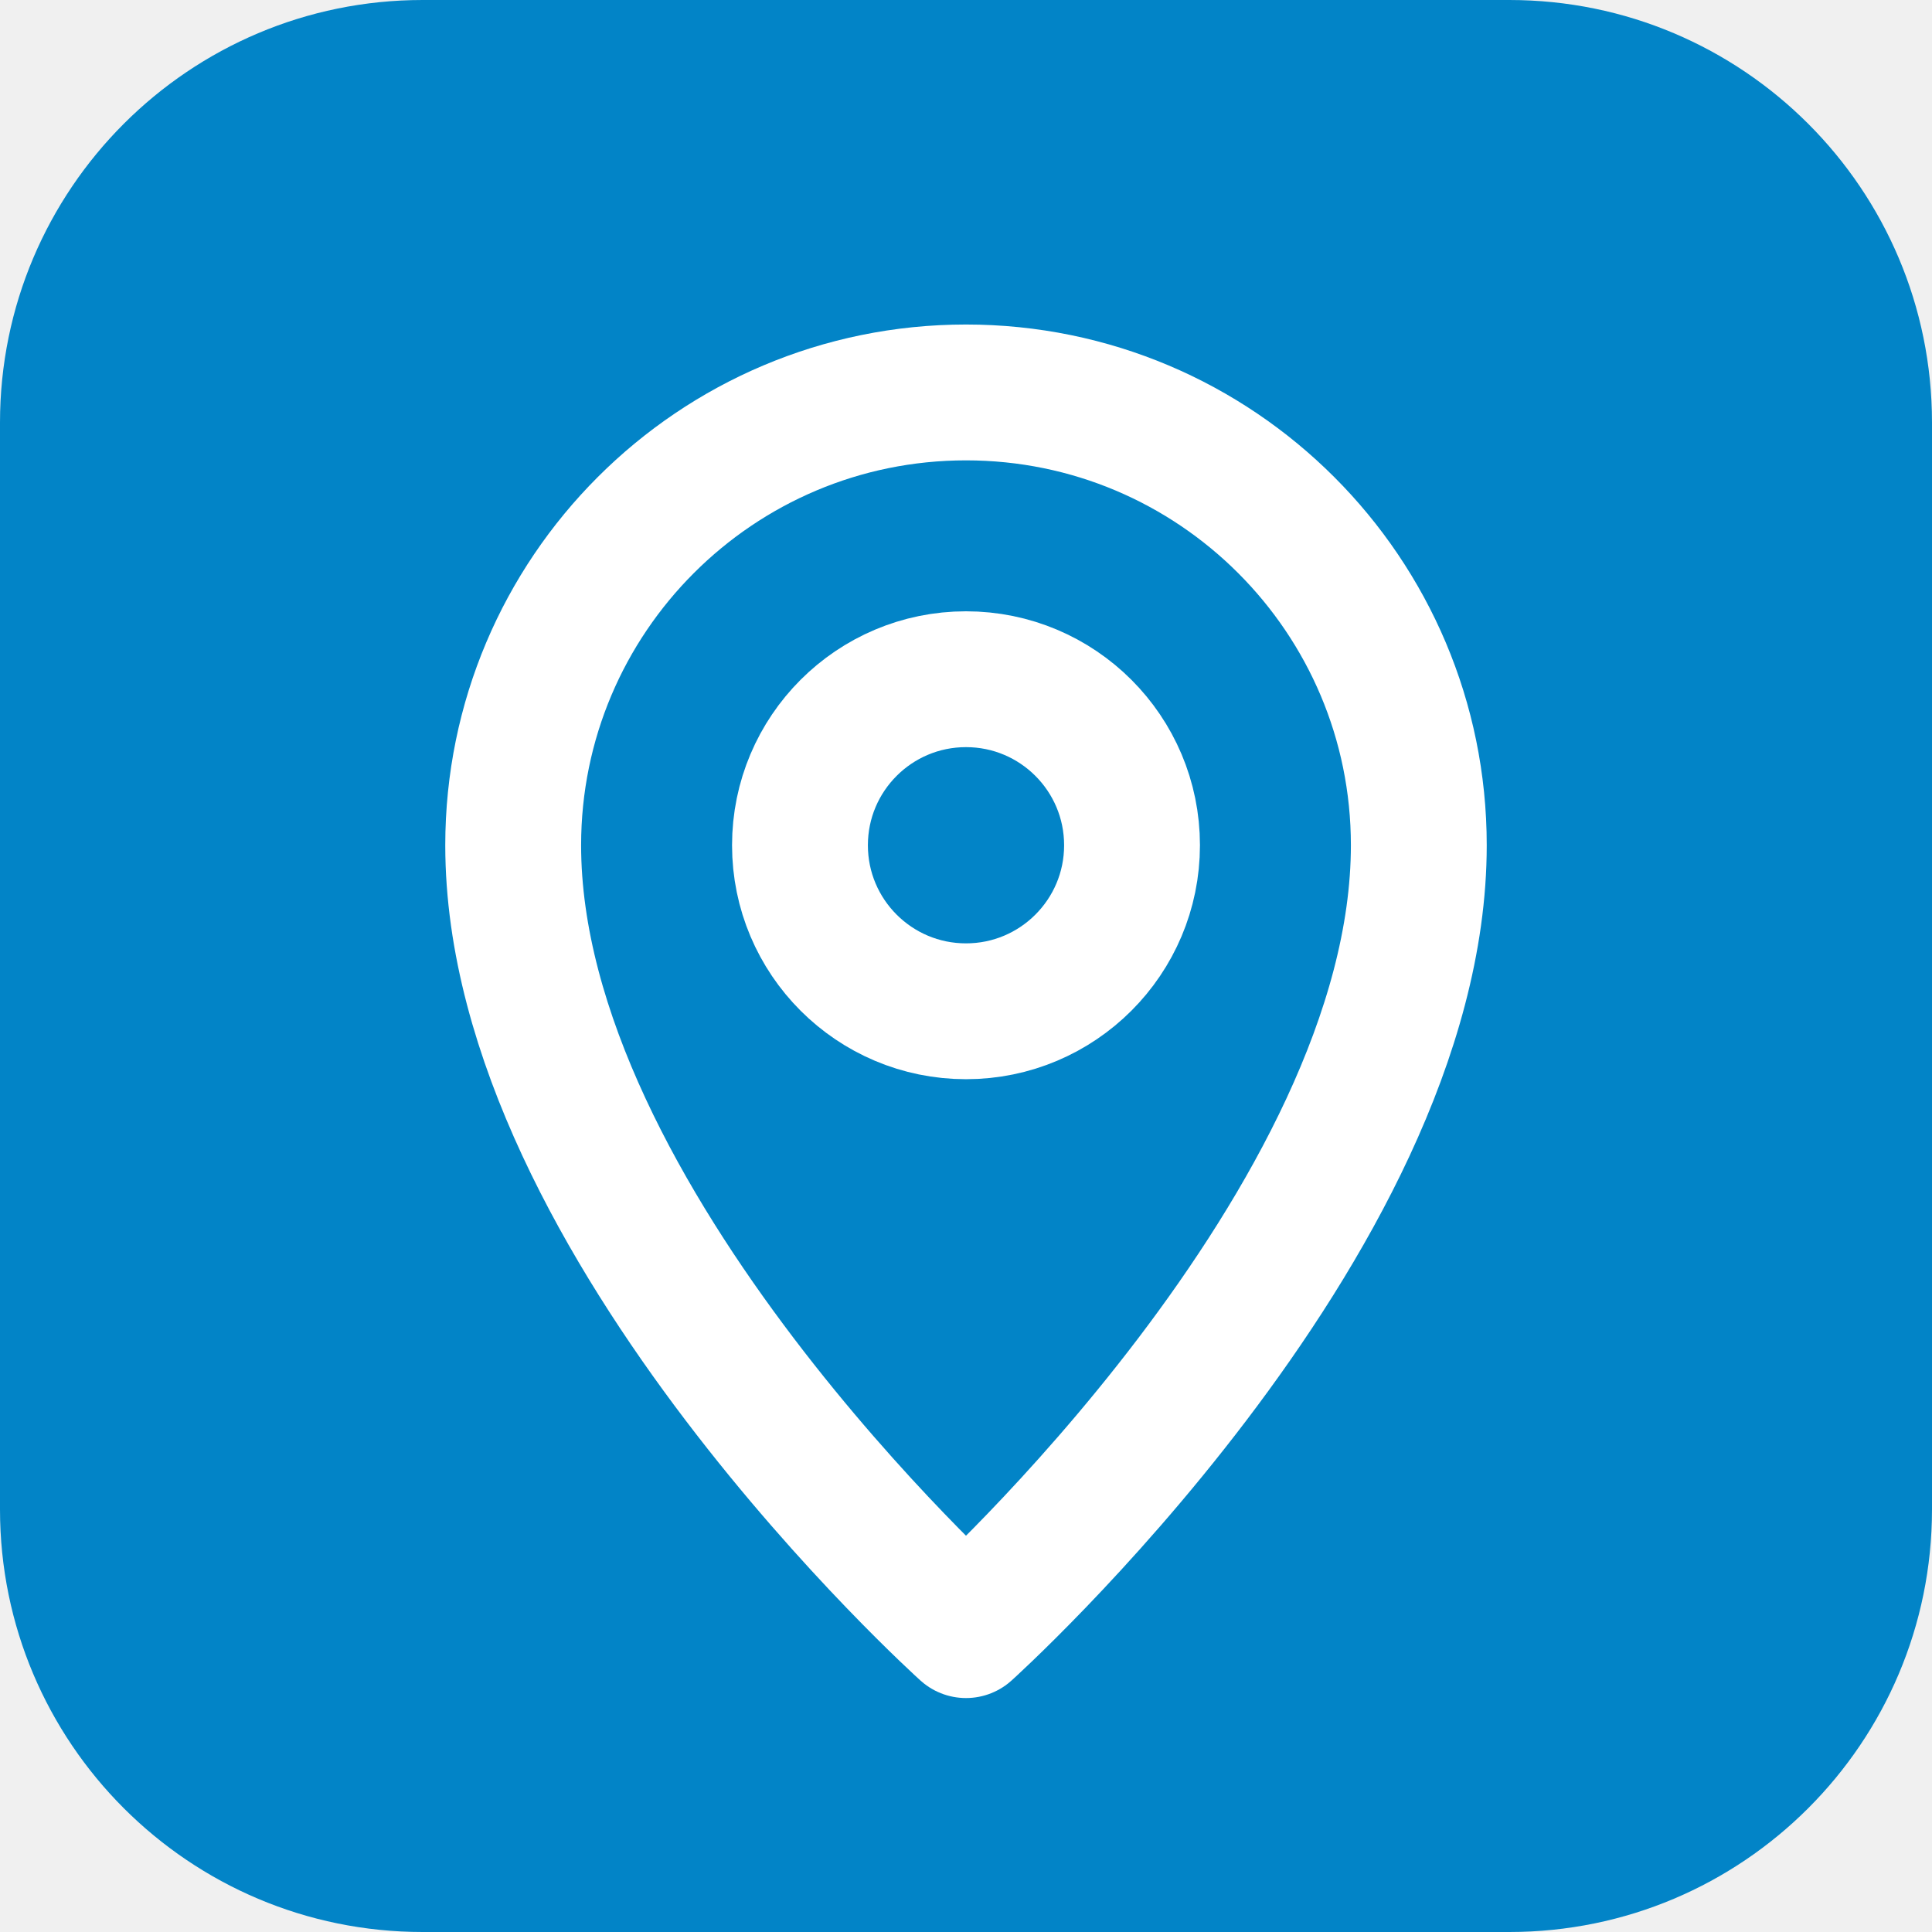
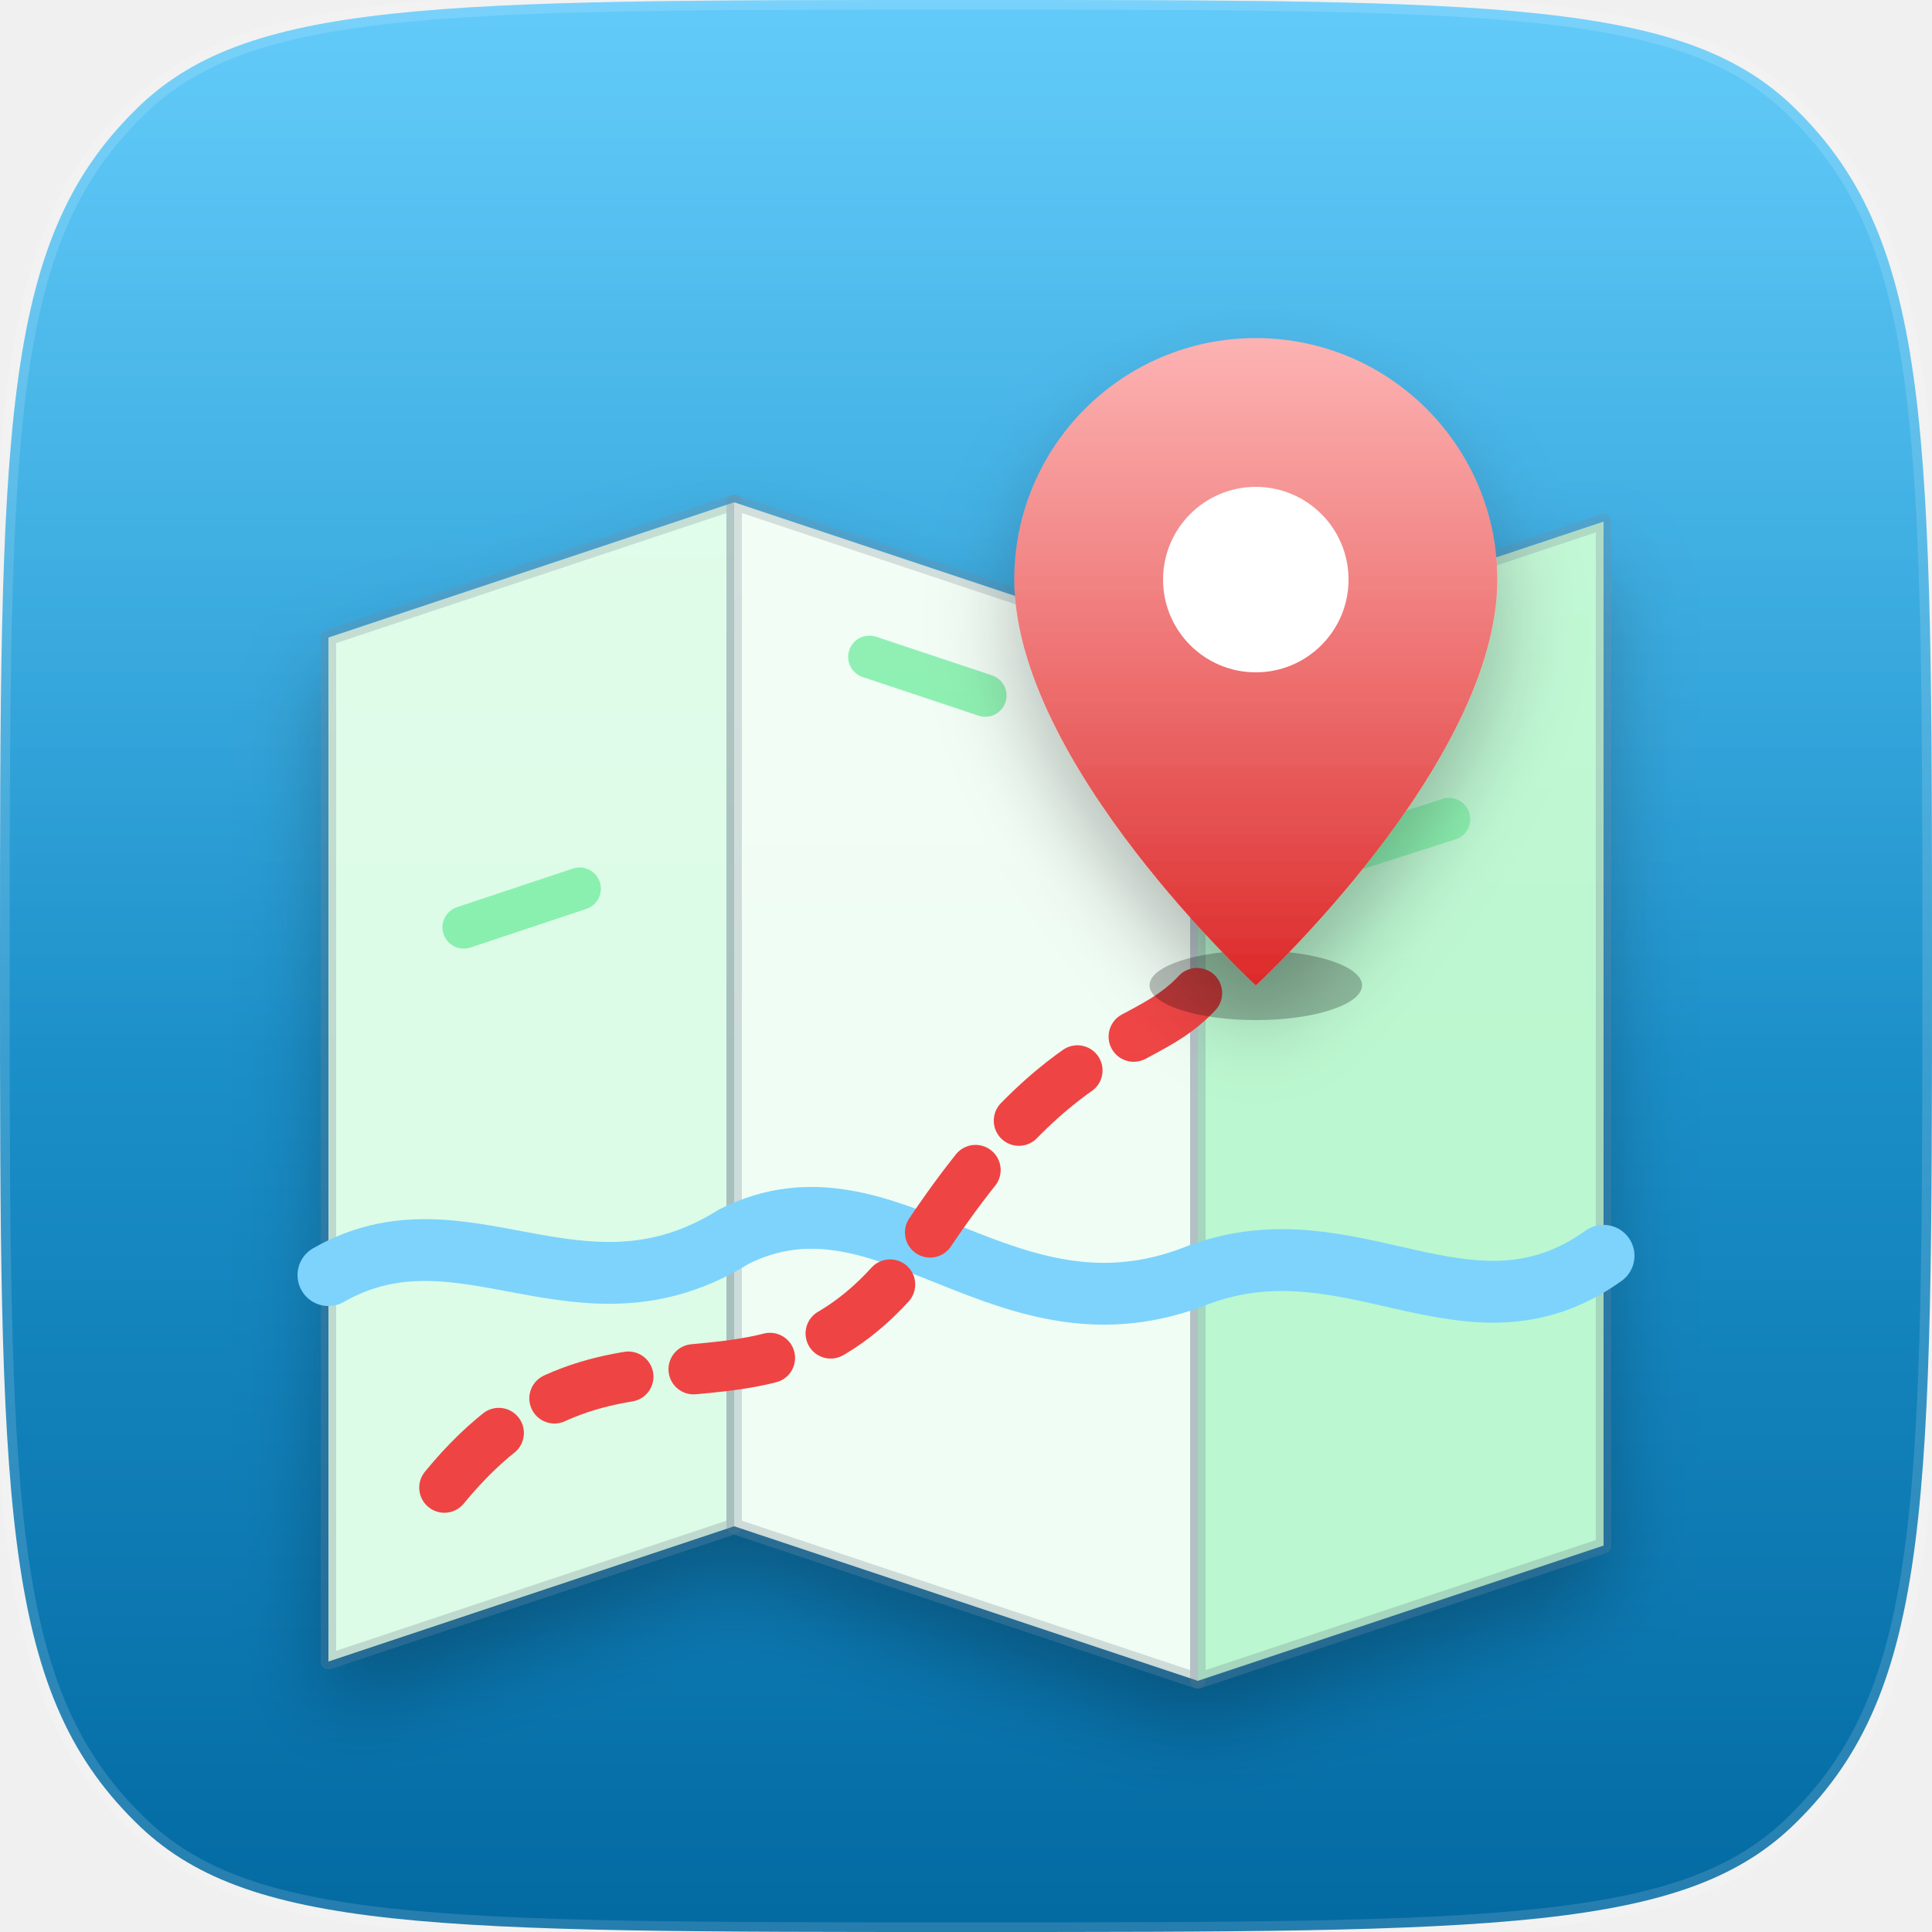
- <svg xmlns="http://www.w3.org/2000/svg" viewBox="0 0 64 64">
-   <rect width="64" height="64" rx="14" fill="#0284c7" />
-   <g fill="none" stroke="#fff" stroke-width="4.5" stroke-linecap="round" stroke-linejoin="round">
-     <path d="M32 54s-15-13.5-15-26a15 15 0 0 1 30 0c0 12.5-15 26-15 26z" />
-     <circle cx="32" cy="28" r="5.5" />
+ <svg xmlns="http://www.w3.org/2000/svg" viewBox="0 0 100 100">
+   <defs>
+     <linearGradient id="a-bg" x1="0" y1="0" x2="0" y2="1">
+       <stop offset="0" stop-color="#38bdf8" />
+       <stop offset="1" stop-color="#0369a1" />
+     </linearGradient>
+     <linearGradient id="a-gl" x1="0" y1="0" x2="0" y2="1">
+       <stop offset="0" stop-color="#fff" stop-opacity=".22" />
+       <stop offset=".55" stop-color="#fff" stop-opacity="0" />
+     </linearGradient>
+     <filter id="a-sh" x="-30%" y="-30%" width="160%" height="160%">
+       <feDropShadow dx="0" dy="2.2" stdDeviation="2.2" flood-color="#000" flood-opacity=".28" />
+     </filter>
+     <linearGradient id="a-pin" x1="0" y1="0" x2="0" y2="1">
+       <stop offset="0" stop-color="#fca5a5" />
+       <stop offset="1" stop-color="#dc2626" />
+     </linearGradient>
+     <clipPath id="a-sq">
+       <path d="M50 0C77.6 0 87.3 0 93 5.7C100 12.6 100 22.4 100 50C100 77.6 100 87.4 93 94.3C87.3 100 77.6 100 50 100C22.4 100 12.7 100 7 94.3C0 87.4 0 77.6 0 50C0 22.4 0 12.6 7 5.7C12.7 0 22.4 0 50 0Z" />
+     </clipPath>
+   </defs>
+   <path d="M50 0C77.6 0 87.3 0 93 5.7C100 12.6 100 22.4 100 50C100 77.6 100 87.4 93 94.3C87.3 100 77.6 100 50 100C22.4 100 12.7 100 7 94.3C0 87.4 0 77.6 0 50C0 22.4 0 12.6 7 5.7C12.7 0 22.4 0 50 0Z" fill="url(#a-bg)" />
+   <g clip-path="url(#a-sq)">
+     <g filter="url(#a-sh)">
+       <polygon points="17,33 38,26 38,79 17,86" fill="#dcfce7" stroke="#64748b" stroke-opacity=".25" stroke-width=".8" stroke-linejoin="round" />
+       <polygon points="38,26 62,34 62,87 38,79" fill="#f0fdf4" stroke="#64748b" stroke-opacity=".25" stroke-width=".8" stroke-linejoin="round" />
+       <polygon points="62,34 83,27 83,80 62,87" fill="#bbf7d0" stroke="#64748b" stroke-opacity=".25" stroke-width=".8" stroke-linejoin="round" />
+     </g>
+     <path d="M17 66 C24 62 30 69 38 64 C46 60 52 70 62 66 C70 63 76 70 83 65" fill="none" stroke="#7dd3fc" stroke-width="3.2" stroke-linecap="round" />
+     <path d="M45 34 l6 2 M70 44 l5 -1.6 M24 48 l6 -2" stroke="#86efac" stroke-width="2.2" stroke-linecap="round" />
+     <path d="M23 77 C32 66 40 76 48 64 S60 55 63 50" fill="none" stroke="#ef4444" stroke-width="2.6" stroke-dasharray="4 3.4" stroke-linecap="round" />
+     <ellipse cx="65" cy="51" rx="5.5" ry="1.8" fill="#000" opacity=".25" />
+     <path d="M65 51 C65 51 52.5 39.5 52.5 30 A12.5 12.5 0 0 1 77.5 30 C77.5 39.5 65 51 65 51Z" fill="url(#a-pin)" filter="url(#a-sh)" />
+     <circle cx="65" cy="30" r="4.8" fill="#fff" />
  </g>
+   <path d="M50 0C77.6 0 87.3 0 93 5.7C100 12.6 100 22.4 100 50C100 77.6 100 87.4 93 94.3C87.3 100 77.6 100 50 100C22.4 100 12.7 100 7 94.3C0 87.4 0 77.6 0 50C0 22.4 0 12.6 7 5.7C12.7 0 22.4 0 50 0Z" fill="url(#a-gl)" />
+   <path d="M50 0C77.6 0 87.3 0 93 5.7C100 12.6 100 22.4 100 50C100 77.6 100 87.4 93 94.3C87.3 100 77.6 100 50 100C22.4 100 12.7 100 7 94.3C0 87.4 0 77.6 0 50C0 22.4 0 12.6 7 5.7C12.7 0 22.4 0 50 0Z" fill="none" stroke="#fff" stroke-opacity=".14" stroke-width="1" />
</svg>
